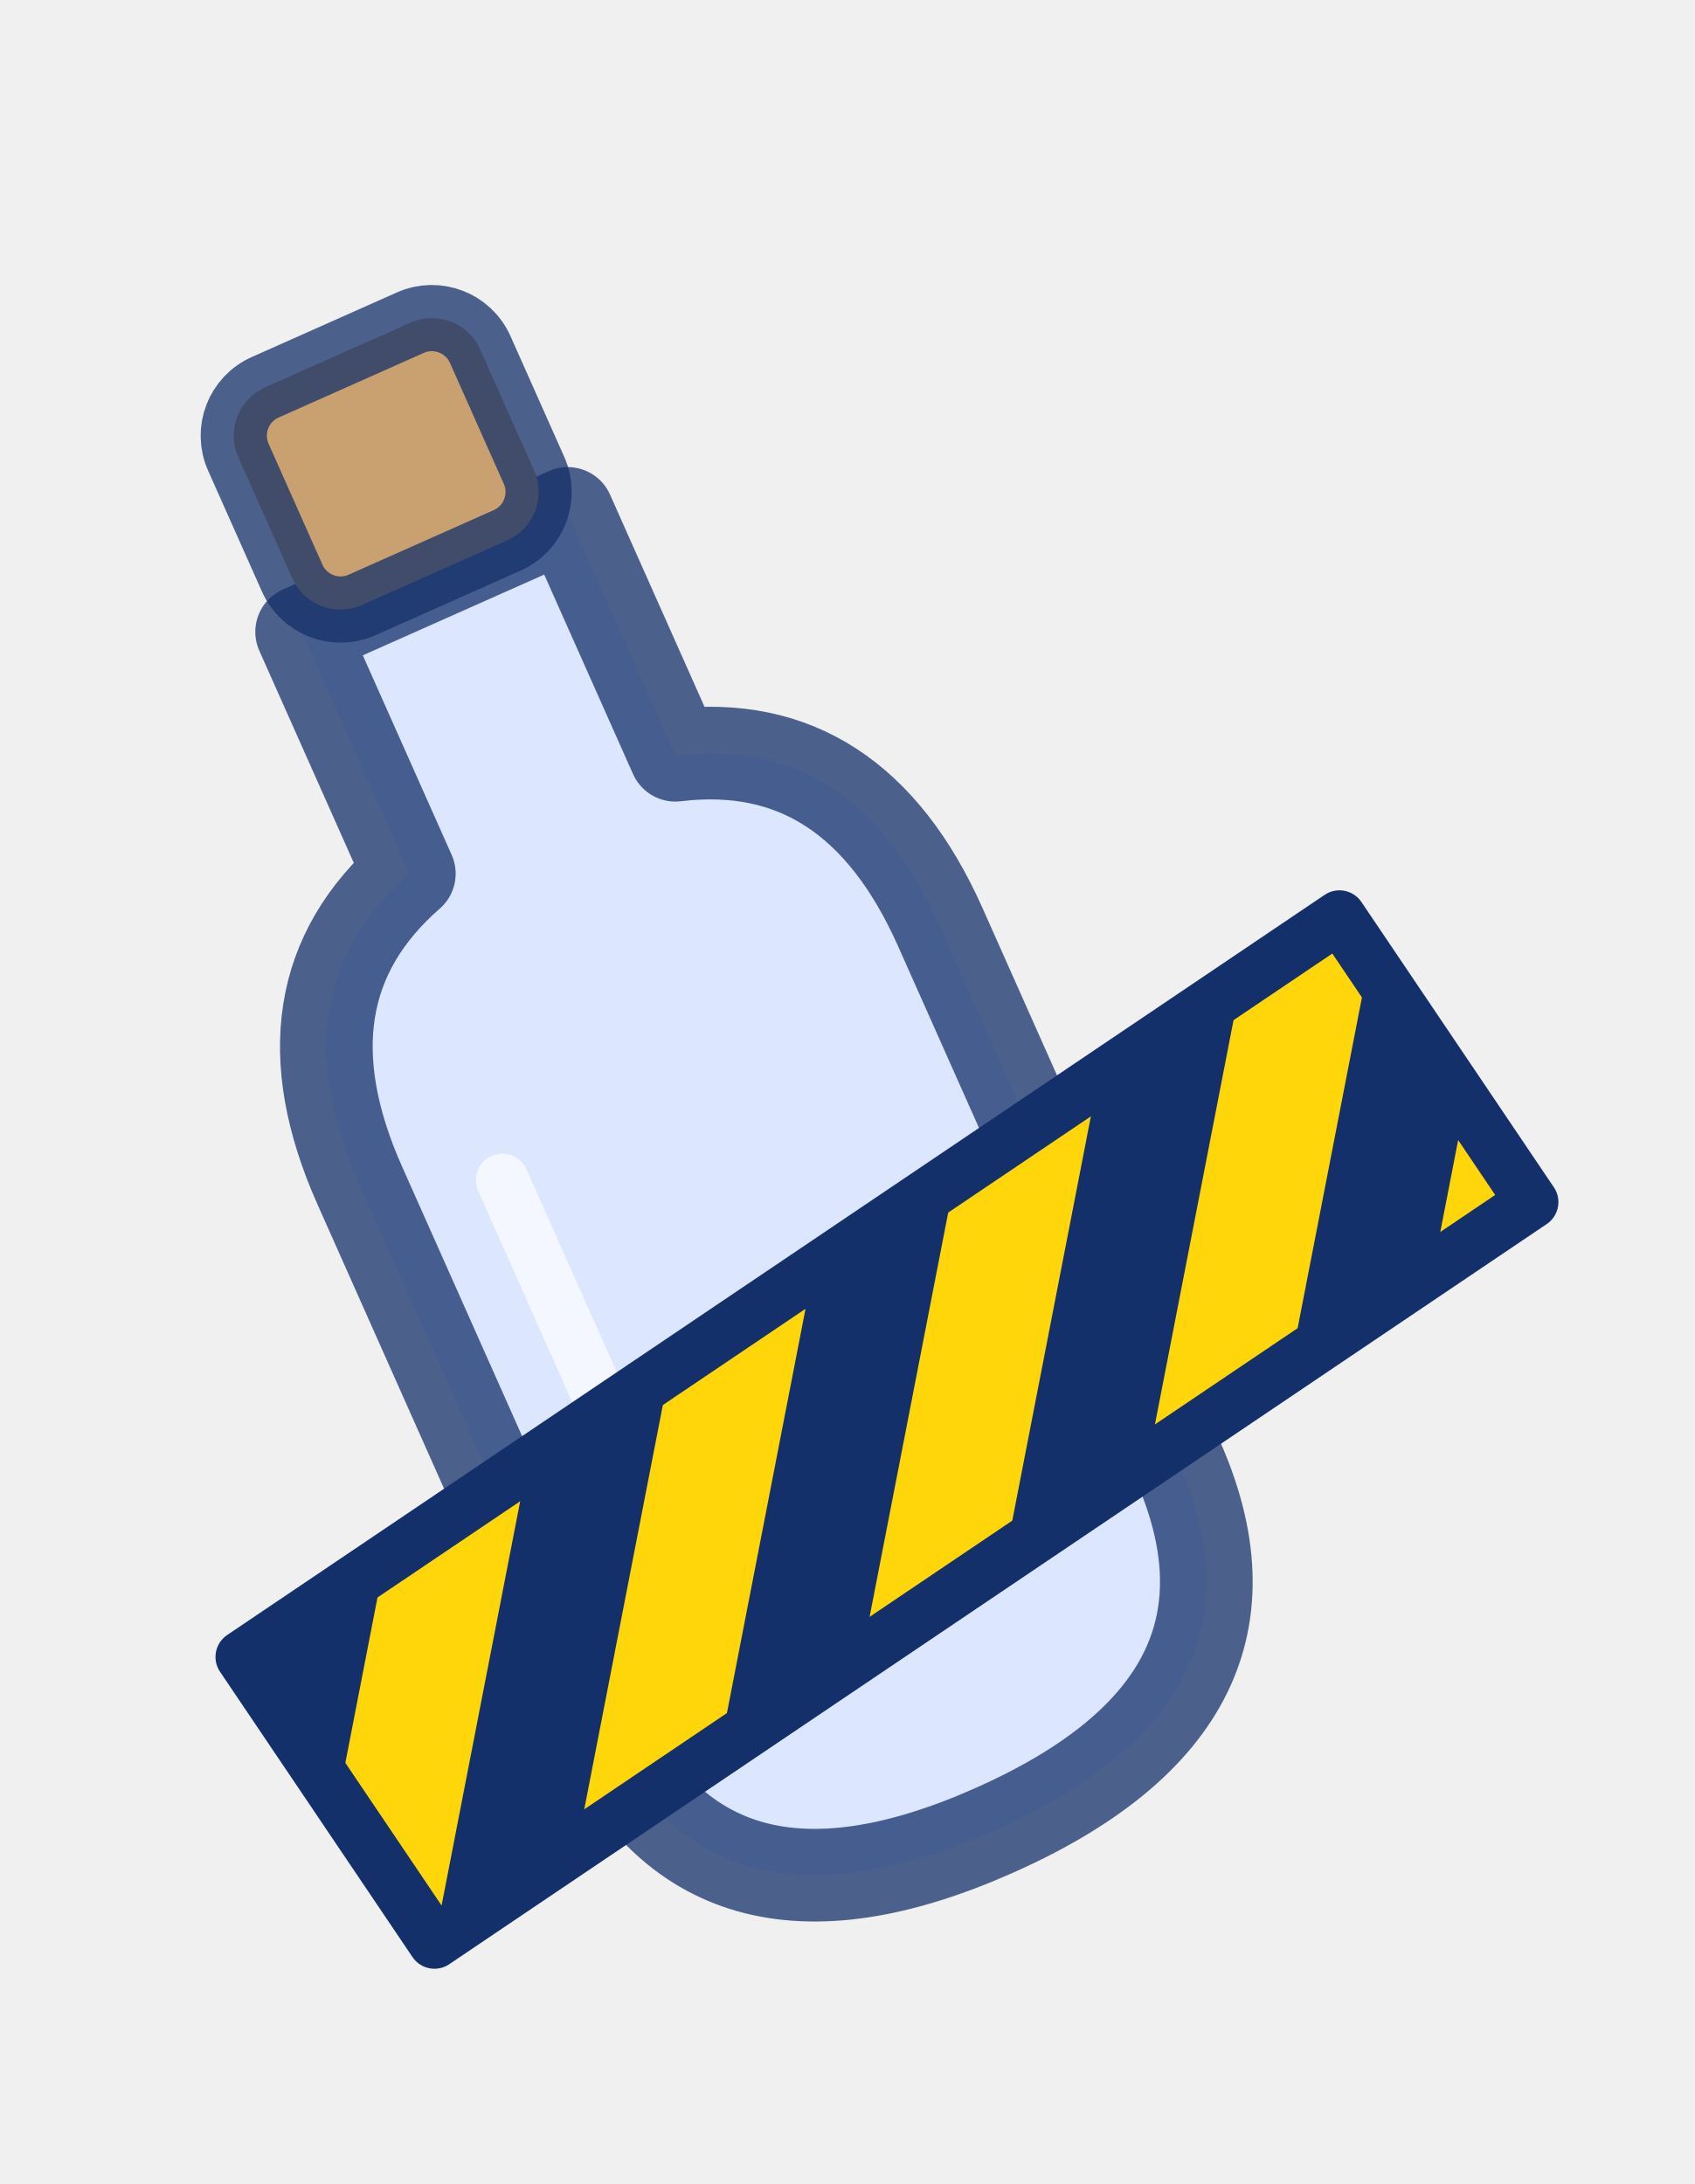
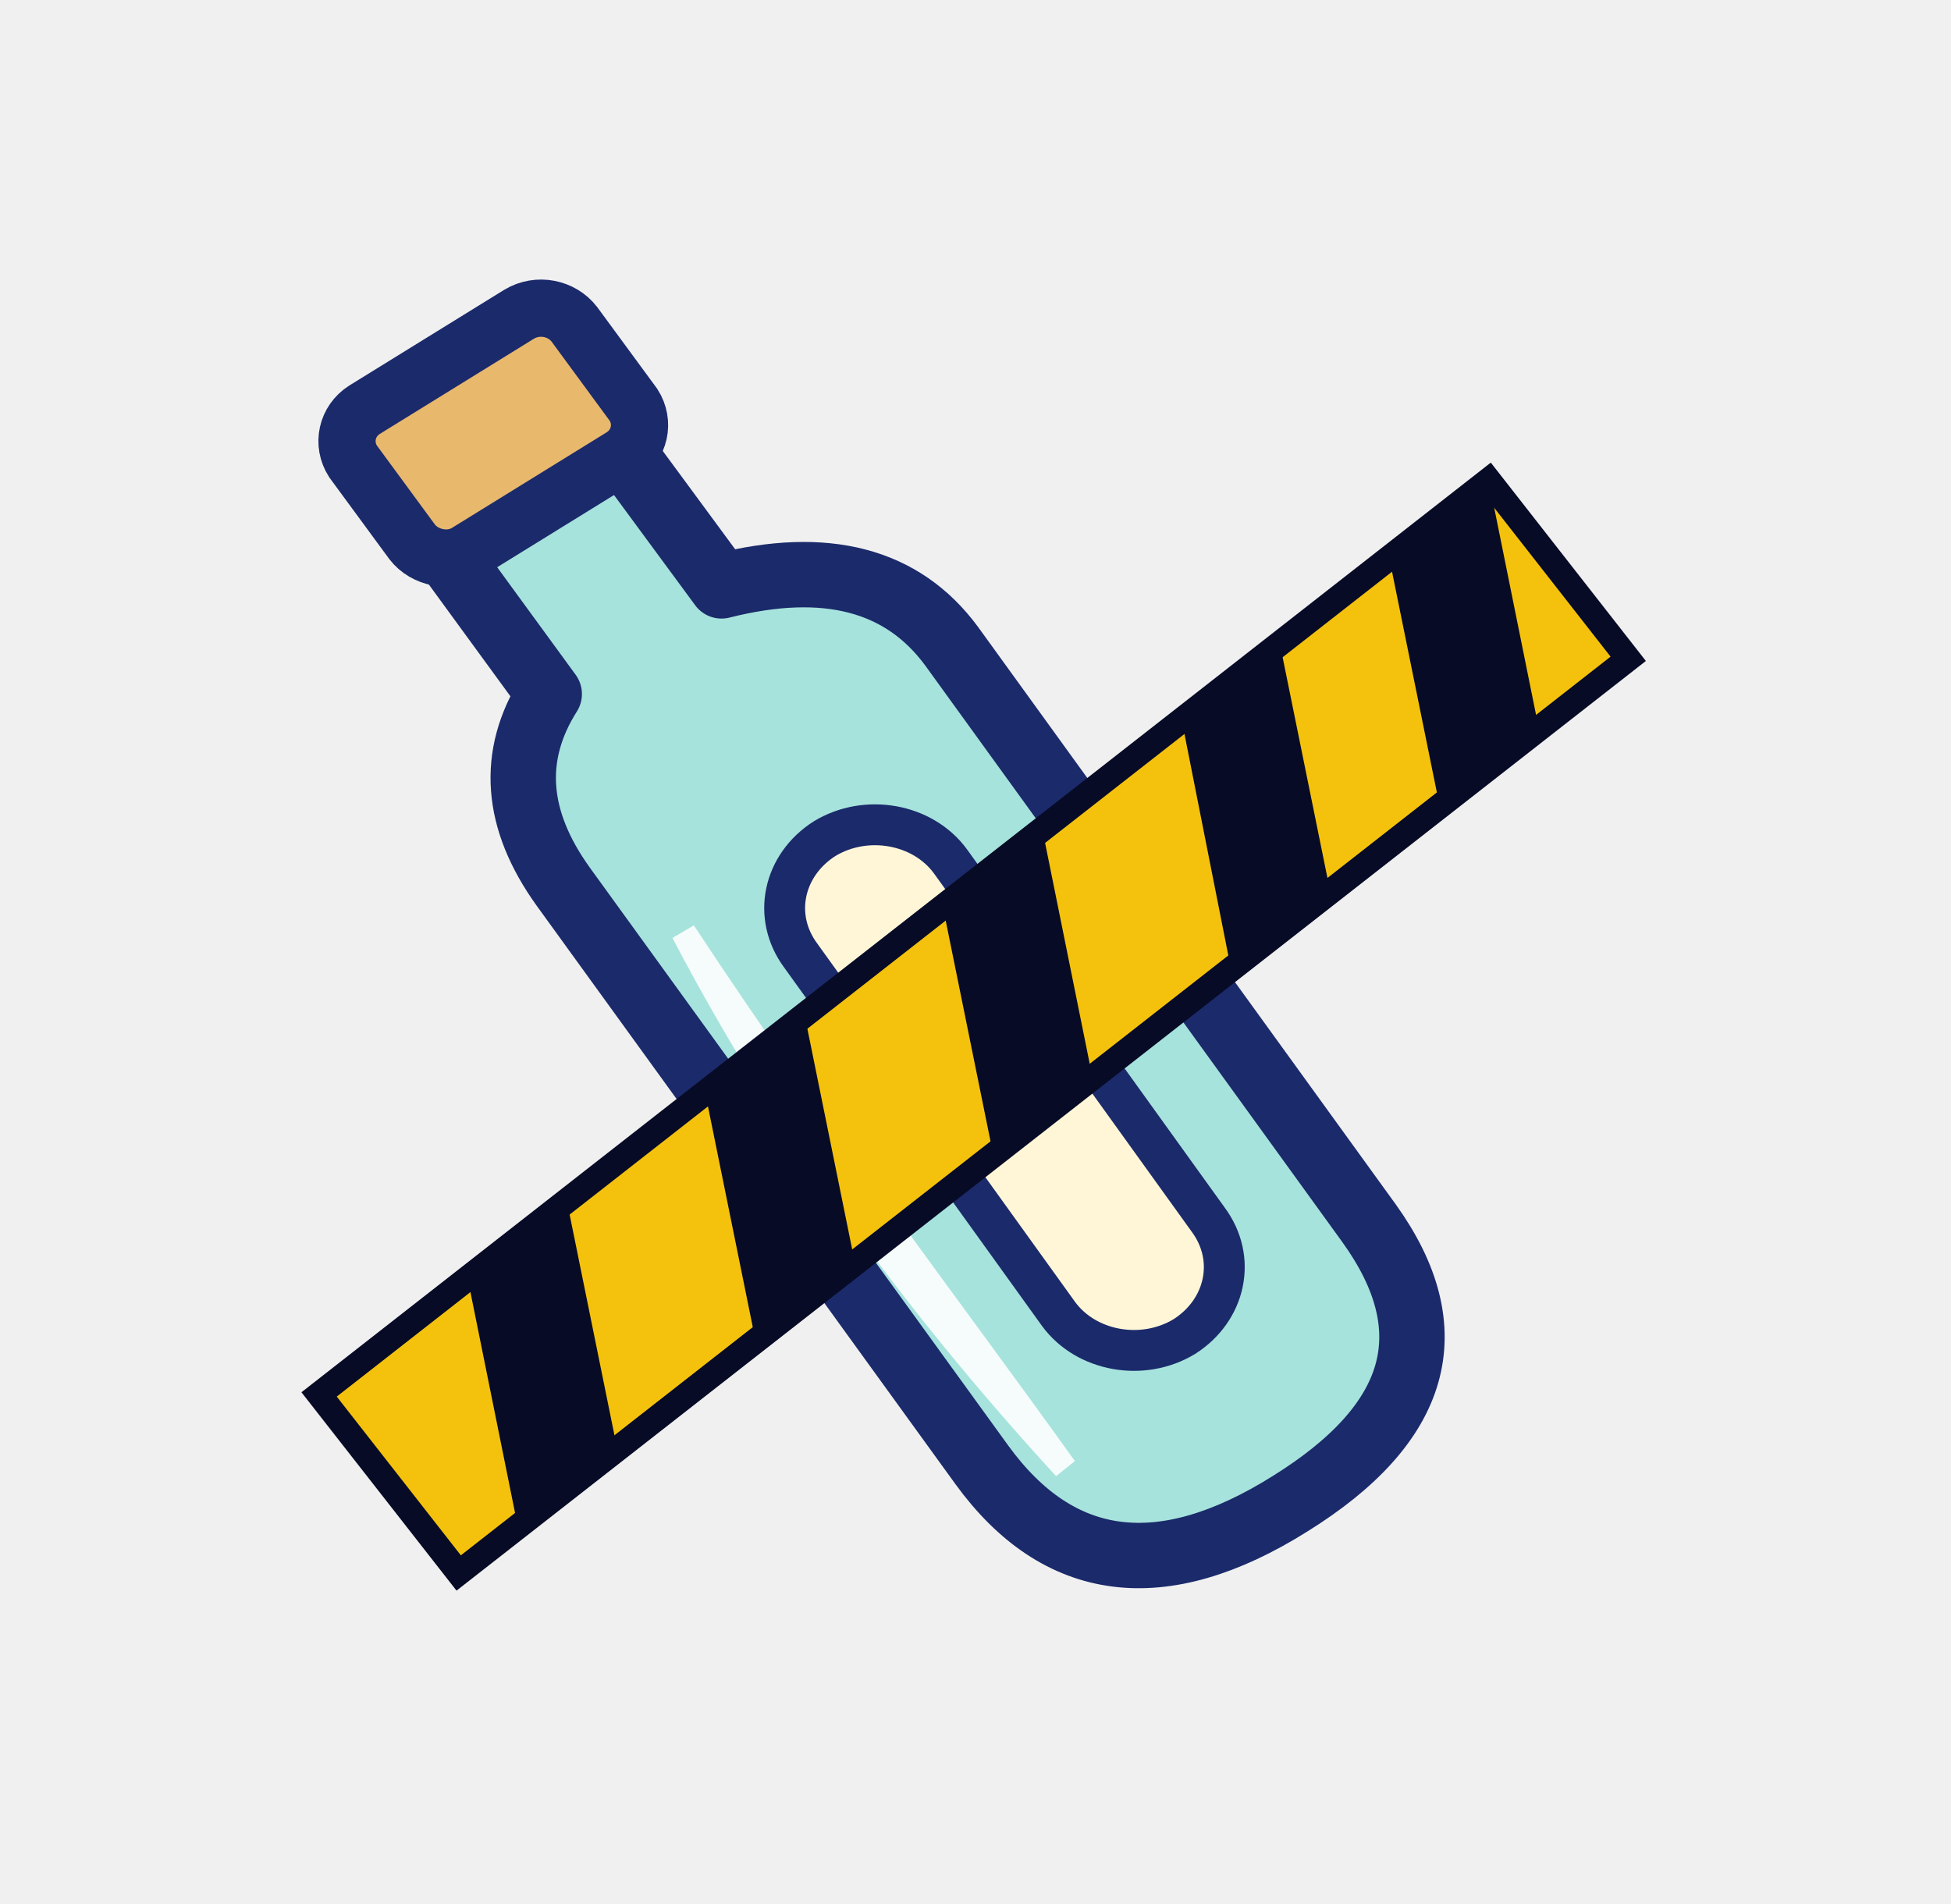
- <svg xmlns="http://www.w3.org/2000/svg" viewBox="1001 652 128 165" width="128" height="165" aria-hidden="true">
-   <g fill="none" stroke="#14306A" stroke-width="7" stroke-linecap="round" stroke-linejoin="round">
-     <g stroke-opacity="0.75">
-       <g id="object-road-journal" transform="translate(1068,772) rotate(-24)">
-         <path d="M-24 0 V-44 Q-24 -60 -11 -64 V-84 H11 V-64 Q24 -60 24 -44 V0 Q24 20 0 20 Q-24 20 -24 0 Z" fill="#DCE6FF" />
-         <path d="M-14 -40 V-6" stroke="#fff" stroke-width="4" opacity="0.9" />
-         <rect x="-10" y="-102" width="20" height="18" rx="4" fill="#C9A070" stroke-width="5" />
-       </g>
-     </g>
-     <g data-tape-group="1" transform="translate(1068 760) rotate(-34)">
-       <defs>
-         <clipPath id="tape-journal">
-           <rect x="-50.0" y="-13" width="100" height="26" />
-         </clipPath>
-       </defs>
-       <rect data-tape="1" x="-50.0" y="-13" width="100" height="26" fill="#FFD60A" stroke="none" />
-       <g clip-path="url(#tape-journal)">
-         <path d="M-76.0 13 L-63.0 13 L-37.0 -13 L-50.0 -13 Z" fill="#14306A" stroke="none" />
-         <path d="M-50.0 13 L-37.0 13 L-11.0 -13 L-24.0 -13 Z" fill="#14306A" stroke="none" />
-         <path d="M-24.0 13 L-11.0 13 L15.0 -13 L2.0 -13 Z" fill="#14306A" stroke="none" />
-         <path d="M2.0 13 L15.0 13 L41.0 -13 L28.0 -13 Z" fill="#14306A" stroke="none" />
-         <path d="M28.0 13 L41.0 13 L67.0 -13 L54.0 -13 Z" fill="#14306A" stroke="none" />
-         <path d="M54.0 13 L67.0 13 L93.0 -13 L80.0 -13 Z" fill="#14306A" stroke="none" />
-         <path d="M80.0 13 L93.0 13 L119.0 -13 L106.0 -13 Z" fill="#14306A" stroke="none" />
-       </g>
-       <rect x="-50.0" y="-13" width="100" height="26" fill="none" stroke-width="4" />
+ <svg xmlns="http://www.w3.org/2000/svg" viewBox="912 595.5 166 162" width="166" height="162" aria-hidden="true">
+   <g transform="translate(13.6 215) scale(1.07)" fill="none">
+     <path d="M917.7 472.1L884.4 426.1C880.6 420.8 880.2 415.7 883.3 410.8L875.2 399.7L888.9 391.2L897 402.2C905.3 400.1 911.4 401.7 915.3 407L948.5 452.9C954.6 461.4 952.5 468.8 942.2 475.2C932 481.6 923.8 480.5 917.7 472.1Z" fill="#A6E3DC" stroke="#1B2A6B" stroke-width="5.2" stroke-linejoin="round" />
+     <path d="M867.7 392.3L872.4 398.7C873.4 400 875.4 400.4 876.8 399.5L889.1 391.9C890.5 391 890.9 389.2 890 387.8L885.3 381.4C884.3 380.1 882.4 379.7 880.9 380.6L868.6 388.2C867.2 389.1 866.8 390.9 867.7 392.3Z" fill="#E8B86D" stroke="#1B2A6B" stroke-width="4.55" />
+     <path d="M903.3 431.6L923.8 460.1C926 463.1 930.5 463.9 933.8 461.9C937.1 459.8 938 455.7 935.7 452.6L915.2 424.1C913 421.1 908.5 420.3 905.2 422.3C901.9 424.4 901 428.5 903.3 431.6Z" fill="#FFF6D8" stroke="#1B2A6B" stroke-width="3.25" />
+     <path d="M923.6 473L925.1 471.8C916 459.1 905.4 445.3 894.8 429.2L893.1 430.2C902.1 447.4 912.9 461.3 923.6 473Z" fill="white" opacity="0.9" />
+     <g data-tape-group="">
+       <path d="M958 393.8L865 466.5L876.1 480.7L969.1 408L958 393.8Z" fill="#F4C20D" stroke="#070B26" stroke-width="2" />
+       <path d="M880.8 477L876.8 457.2L884.7 451.1L888.7 470.8L880.8 477Z" fill="#070B26" />
+       <path d="M899.7 462.2L895.7 442.5L903.6 436.3L907.6 456L899.7 462.2Z" fill="#070B26" />
+       <path d="M918.6 447.4L914.6 427.7L922.5 421.5L926.5 441.3L918.6 447.4Z" fill="#070B26" />
+       <path d="M937.5 432.6L933.6 412.9L941.4 406.8L945.4 426.5L937.5 432.6Z" fill="#070B26" />
+       <path d="M954 419.2L950 399.5L957.9 393.3L961.9 413.1L954 419.2Z" fill="#070B26" />
    </g>
  </g>
</svg>
